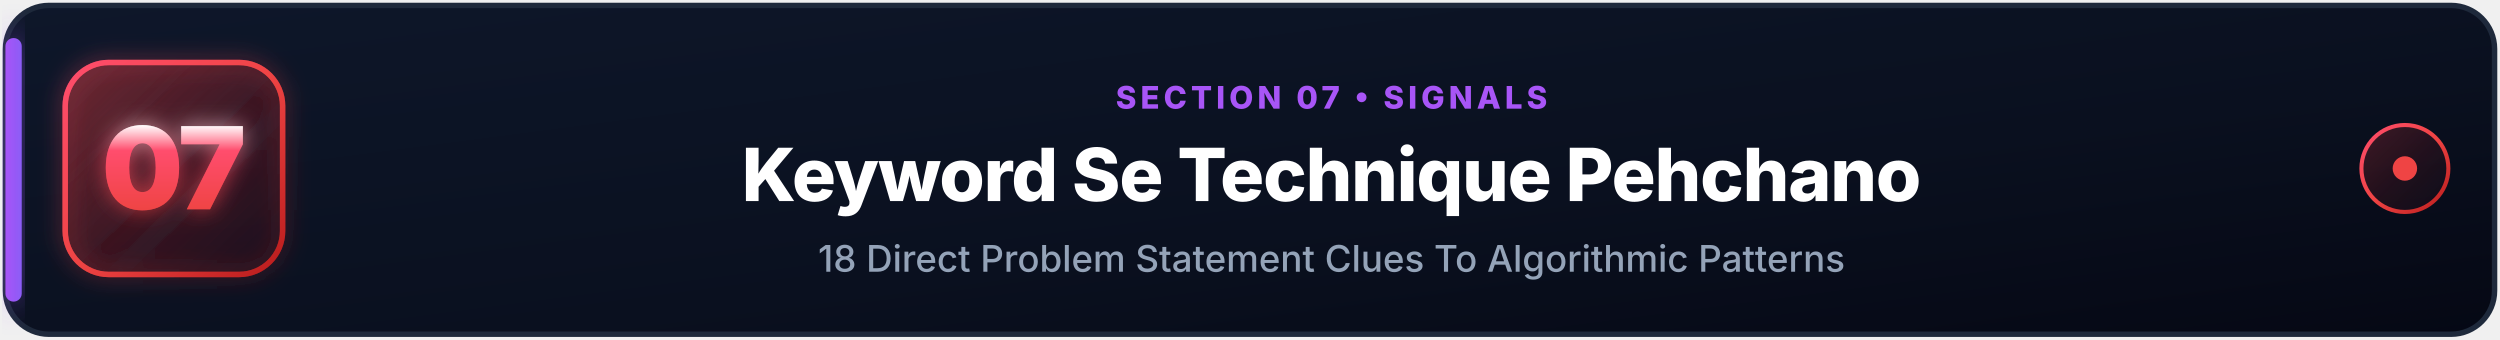
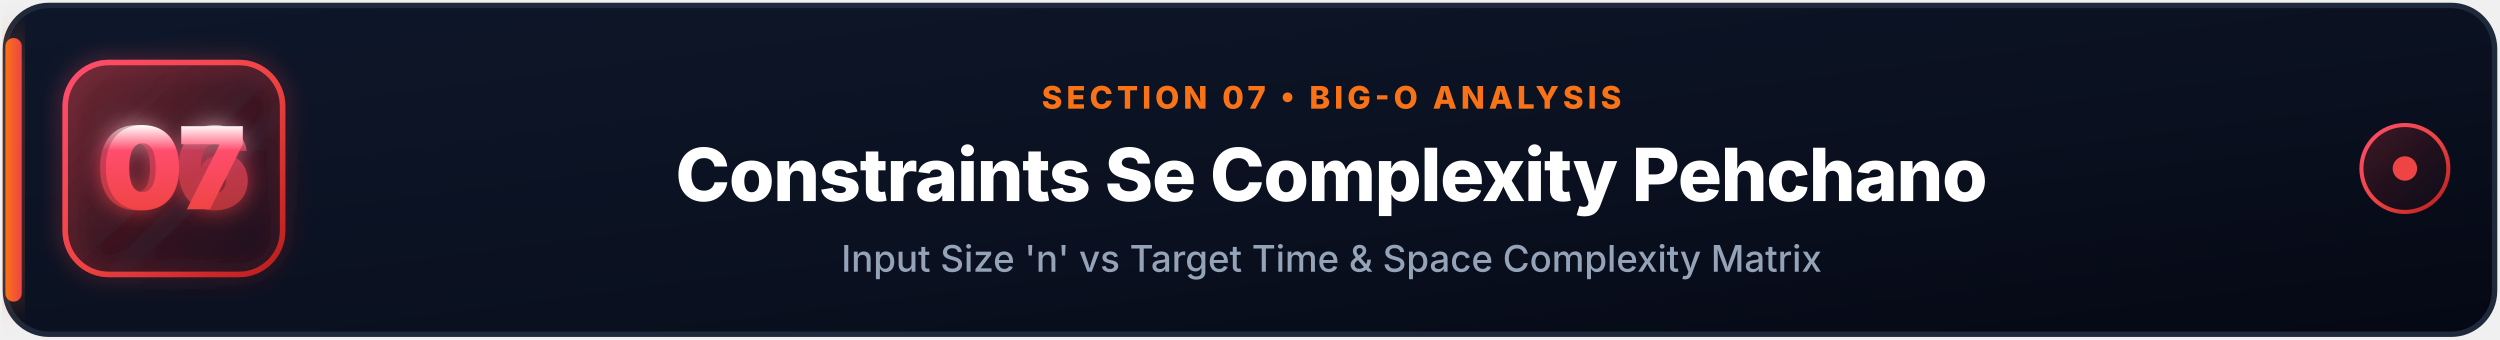
<svg xmlns="http://www.w3.org/2000/svg" viewBox="0 0 920 125" width="100%" height="125" fill="none">
  <defs>
    <linearGradient id="hGrad_header_07" x1="0%" y1="0%" x2="100%" y2="0%">
-       <stop offset="0%" stop-color="#a855f7" />
-       <stop offset="100%" stop-color="#8b5cf6" />
+       <stop offset="0%" stop-color="#f97316" />
+       <stop offset="100%" stop-color="#ef4444" />
    </linearGradient>
    <linearGradient id="hBg_header_07" x1="0%" y1="0%" x2="100%" y2="100%">
      <stop offset="0%" stop-color="#0e172a" />
      <stop offset="60%" stop-color="#0a101f" />
      <stop offset="100%" stop-color="#050814" />
    </linearGradient>
    <linearGradient id="redBadgeBg_header_07" x1="0%" y1="0%" x2="100%" y2="100%">
      <stop offset="0%" stop-color="#ef4444" stop-opacity="0.24" />
      <stop offset="50%" stop-color="#dc2626" stop-opacity="0.12" />
      <stop offset="100%" stop-color="#991b1b" stop-opacity="0.05" />
    </linearGradient>
    <linearGradient id="redBorder_header_07" x1="0%" y1="0%" x2="100%" y2="100%">
      <stop offset="0%" stop-color="#ff4d6d" />
      <stop offset="50%" stop-color="#ef4444" />
      <stop offset="100%" stop-color="#b91c1c" />
    </linearGradient>
    <linearGradient id="redNumGrad_header_07" x1="0%" y1="0%" x2="0%" y2="100%">
      <stop offset="0%" stop-color="#ffffff" />
      <stop offset="30%" stop-color="#ff4d6d" />
      <stop offset="100%" stop-color="#ef4444" />
    </linearGradient>
    <filter id="redGlow_header_07" x="-30%" y="-30%" width="160%" height="160%">
      <feGaussianBlur stdDeviation="4" result="blur" />
      <feComposite in="SourceGraphic" in2="blur" operator="over" />
    </filter>
    <filter id="hGlow_header_07" x="-20%" y="-30%" width="140%" height="160%">
      <feGaussianBlur stdDeviation="6" result="blur" />
      <feComposite in="SourceGraphic" in2="blur" operator="over" />
    </filter>
  </defs>
  <style>
-     .topic-tag { font-family: system-ui, -apple-system, sans-serif; font-weight: 800; font-size: 11.5px; letter-spacing: 1.5px; fill: #a855f7; }
+     .topic-tag { font-family: system-ui, -apple-system, sans-serif; font-weight: 800; font-size: 11.5px; letter-spacing: 1.5px; fill: #f97316; }
    .topic-title { font-family: system-ui, -apple-system, sans-serif; font-weight: 800; font-size: 27px; fill: #ffffff; letter-spacing: -0.4px; }
    .topic-sub { font-family: system-ui, -apple-system, sans-serif; font-weight: 500; font-size: 13.5px; fill: #94a3b8; }
    .topic-num-2digit { font-family: system-ui, -apple-system, sans-serif; font-weight: 900; font-size: 42px; fill: url(#redNumGrad_header_07); letter-spacing: -1px; }
    .topic-num-word { font-family: system-ui, -apple-system, sans-serif; font-weight: 900; font-size: 20px; fill: url(#redNumGrad_header_07); letter-spacing: 1px; }
  </style>
  <rect x="2" y="2" width="916" height="121" rx="16" fill="url(#hBg_header_07)" stroke="#1e293b" stroke-width="2" />
  <rect x="2" y="14" width="6" height="97" rx="3" fill="url(#hGrad_header_07)" filter="url(#hGlow_header_07)" />
  <g transform="translate(24, 23)">
    <rect width="80" height="78" rx="16" fill="url(#redBadgeBg_header_07)" stroke="url(#redBorder_header_07)" stroke-width="2" filter="url(#redGlow_header_07)" opacity="0.6" />
    <rect width="80" height="78" rx="16" fill="url(#redBadgeBg_header_07)" stroke="url(#redBorder_header_07)" stroke-width="2" />
-     <text x="40" y="54" text-anchor="middle" class="topic-num-2digit" fill="#ff1744" filter="url(#redGlow_header_07)" opacity="0.7">07</text>
+     <text x="40" y="54" text-anchor="middle" class="topic-num-2digit" fill="#ff1744" filter="url(#redGlow_header_07)" opacity="0.7">06</text>
    <text x="40" y="54" text-anchor="middle" class="topic-num-2digit">07</text>
  </g>
  <g transform="translate(490, 20)">
-     <text x="0" y="20" text-anchor="middle" class="topic-tag">SECTION 07 • SIGNALS</text>
-     <text x="0" y="54" text-anchor="middle" class="topic-title">Keyword Se Technique Pehchano</text>
-     <text x="0" y="80" text-anchor="middle" class="topic-sub">18 Direct Problem Statement Clues To Algorithmic Patterns</text>
+     <text x="0" y="20" text-anchor="middle" class="topic-tag">SECTION 07 • BIG-O ANALYSIS</text>
+     <text x="0" y="54" text-anchor="middle" class="topic-title">Constraints Se Complexity Pehchano</text>
+     <text x="0" y="80" text-anchor="middle" class="topic-sub">Input Size 'n' vs Target Time &amp; Space Complexity Matrix</text>
  </g>
  <g transform="translate(885, 62)">
    <circle cx="0" cy="0" r="16" fill="url(#redBadgeBg_header_07)" stroke="url(#redBorder_header_07)" stroke-width="1.5" />
    <circle cx="0" cy="0" r="4.5" fill="#ef4444" />
  </g>
</svg>
